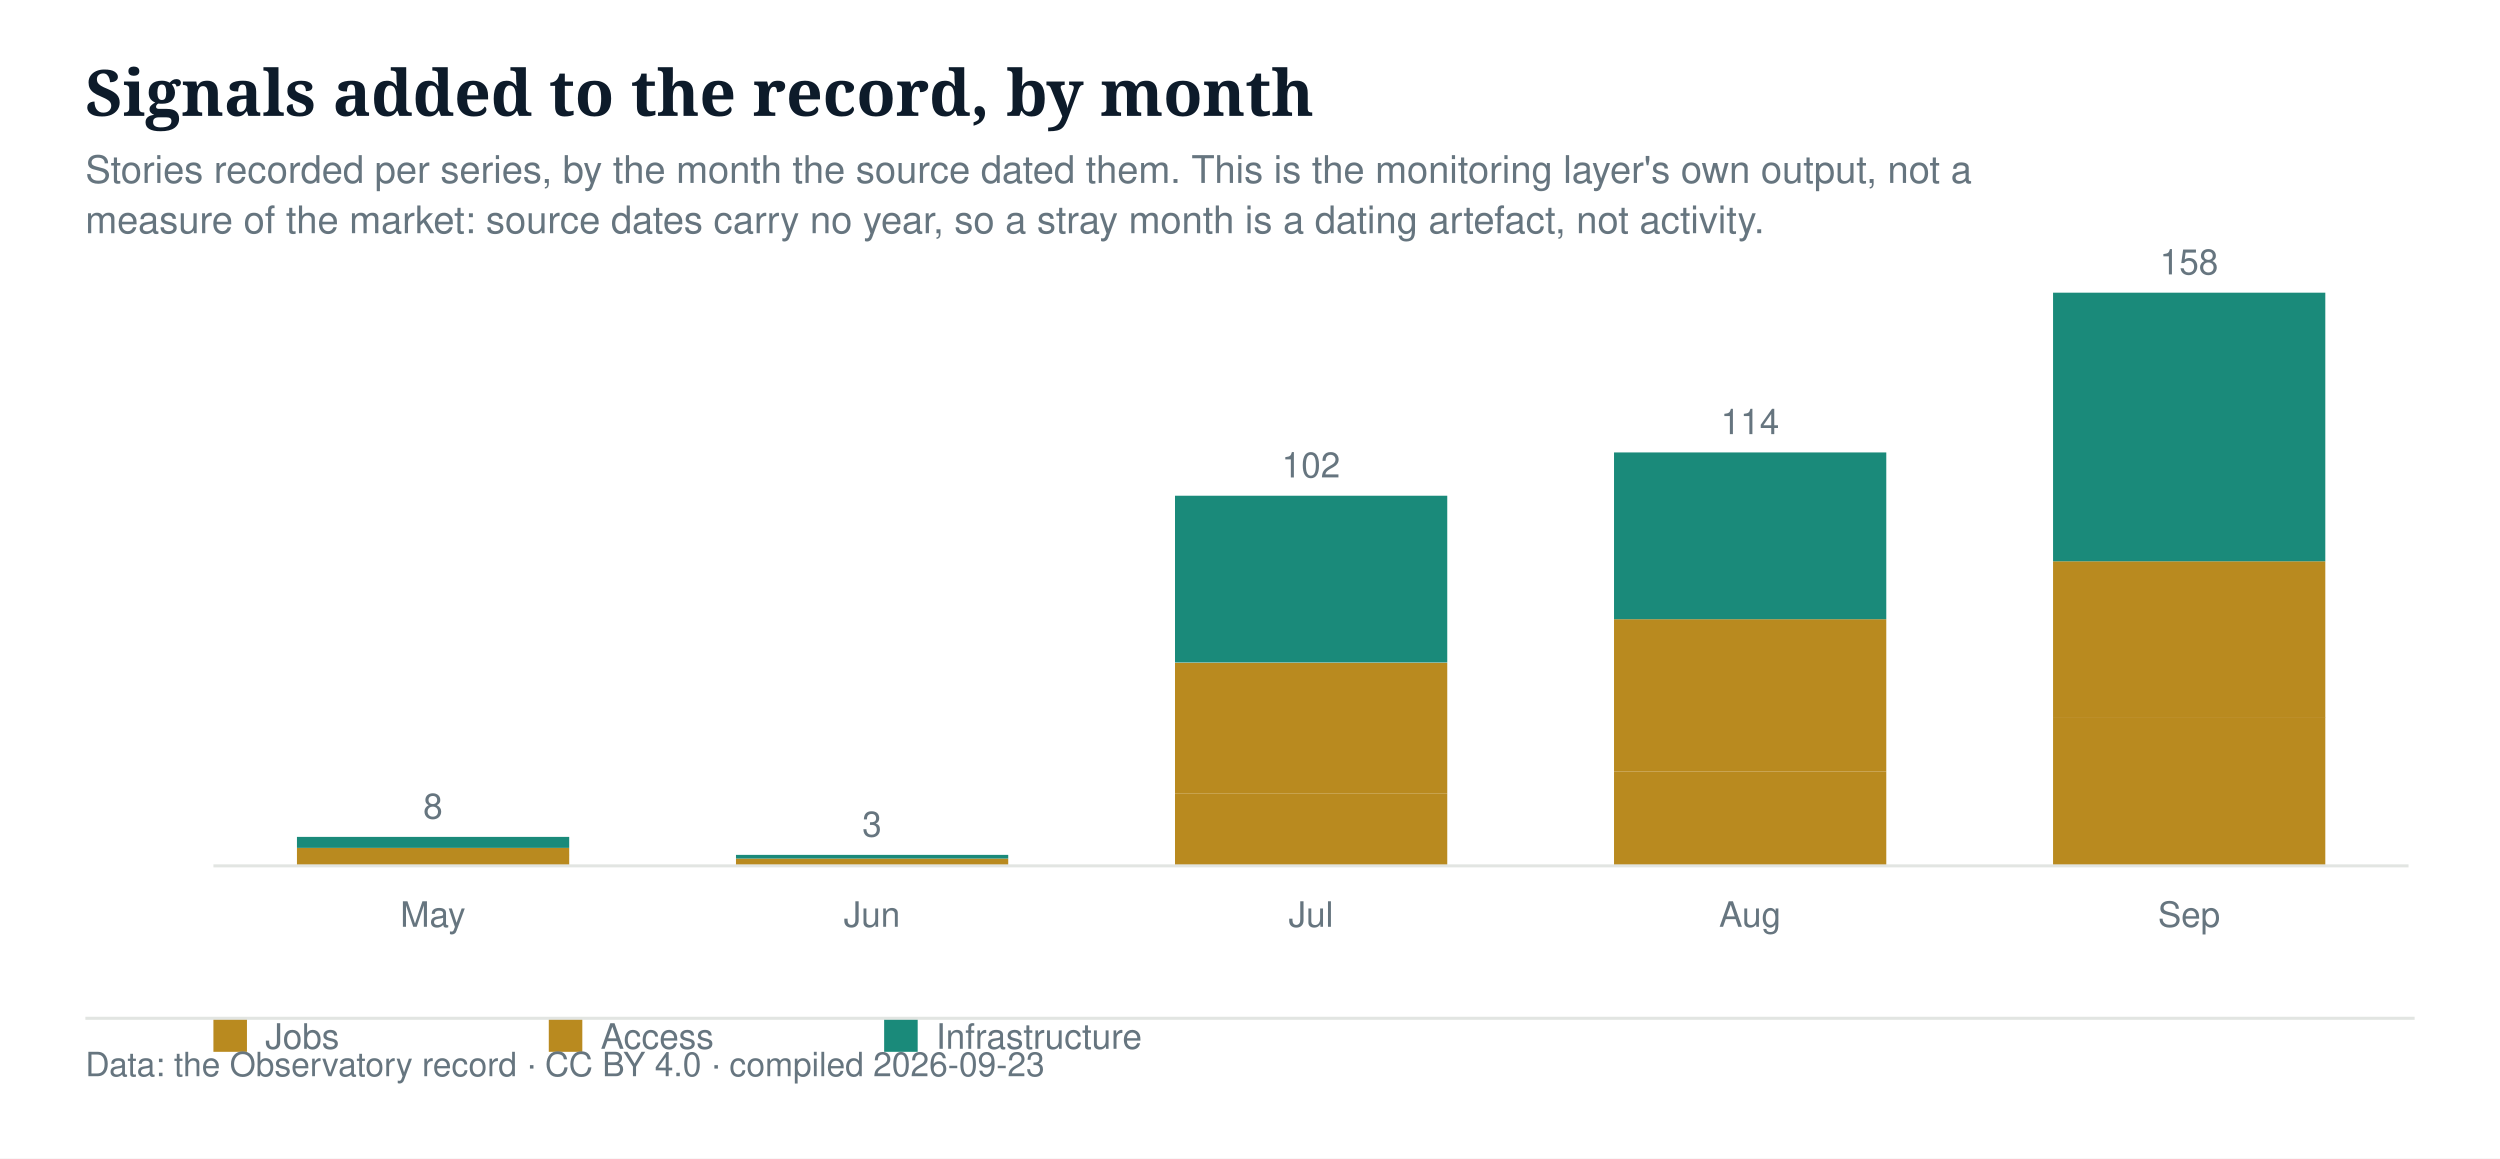
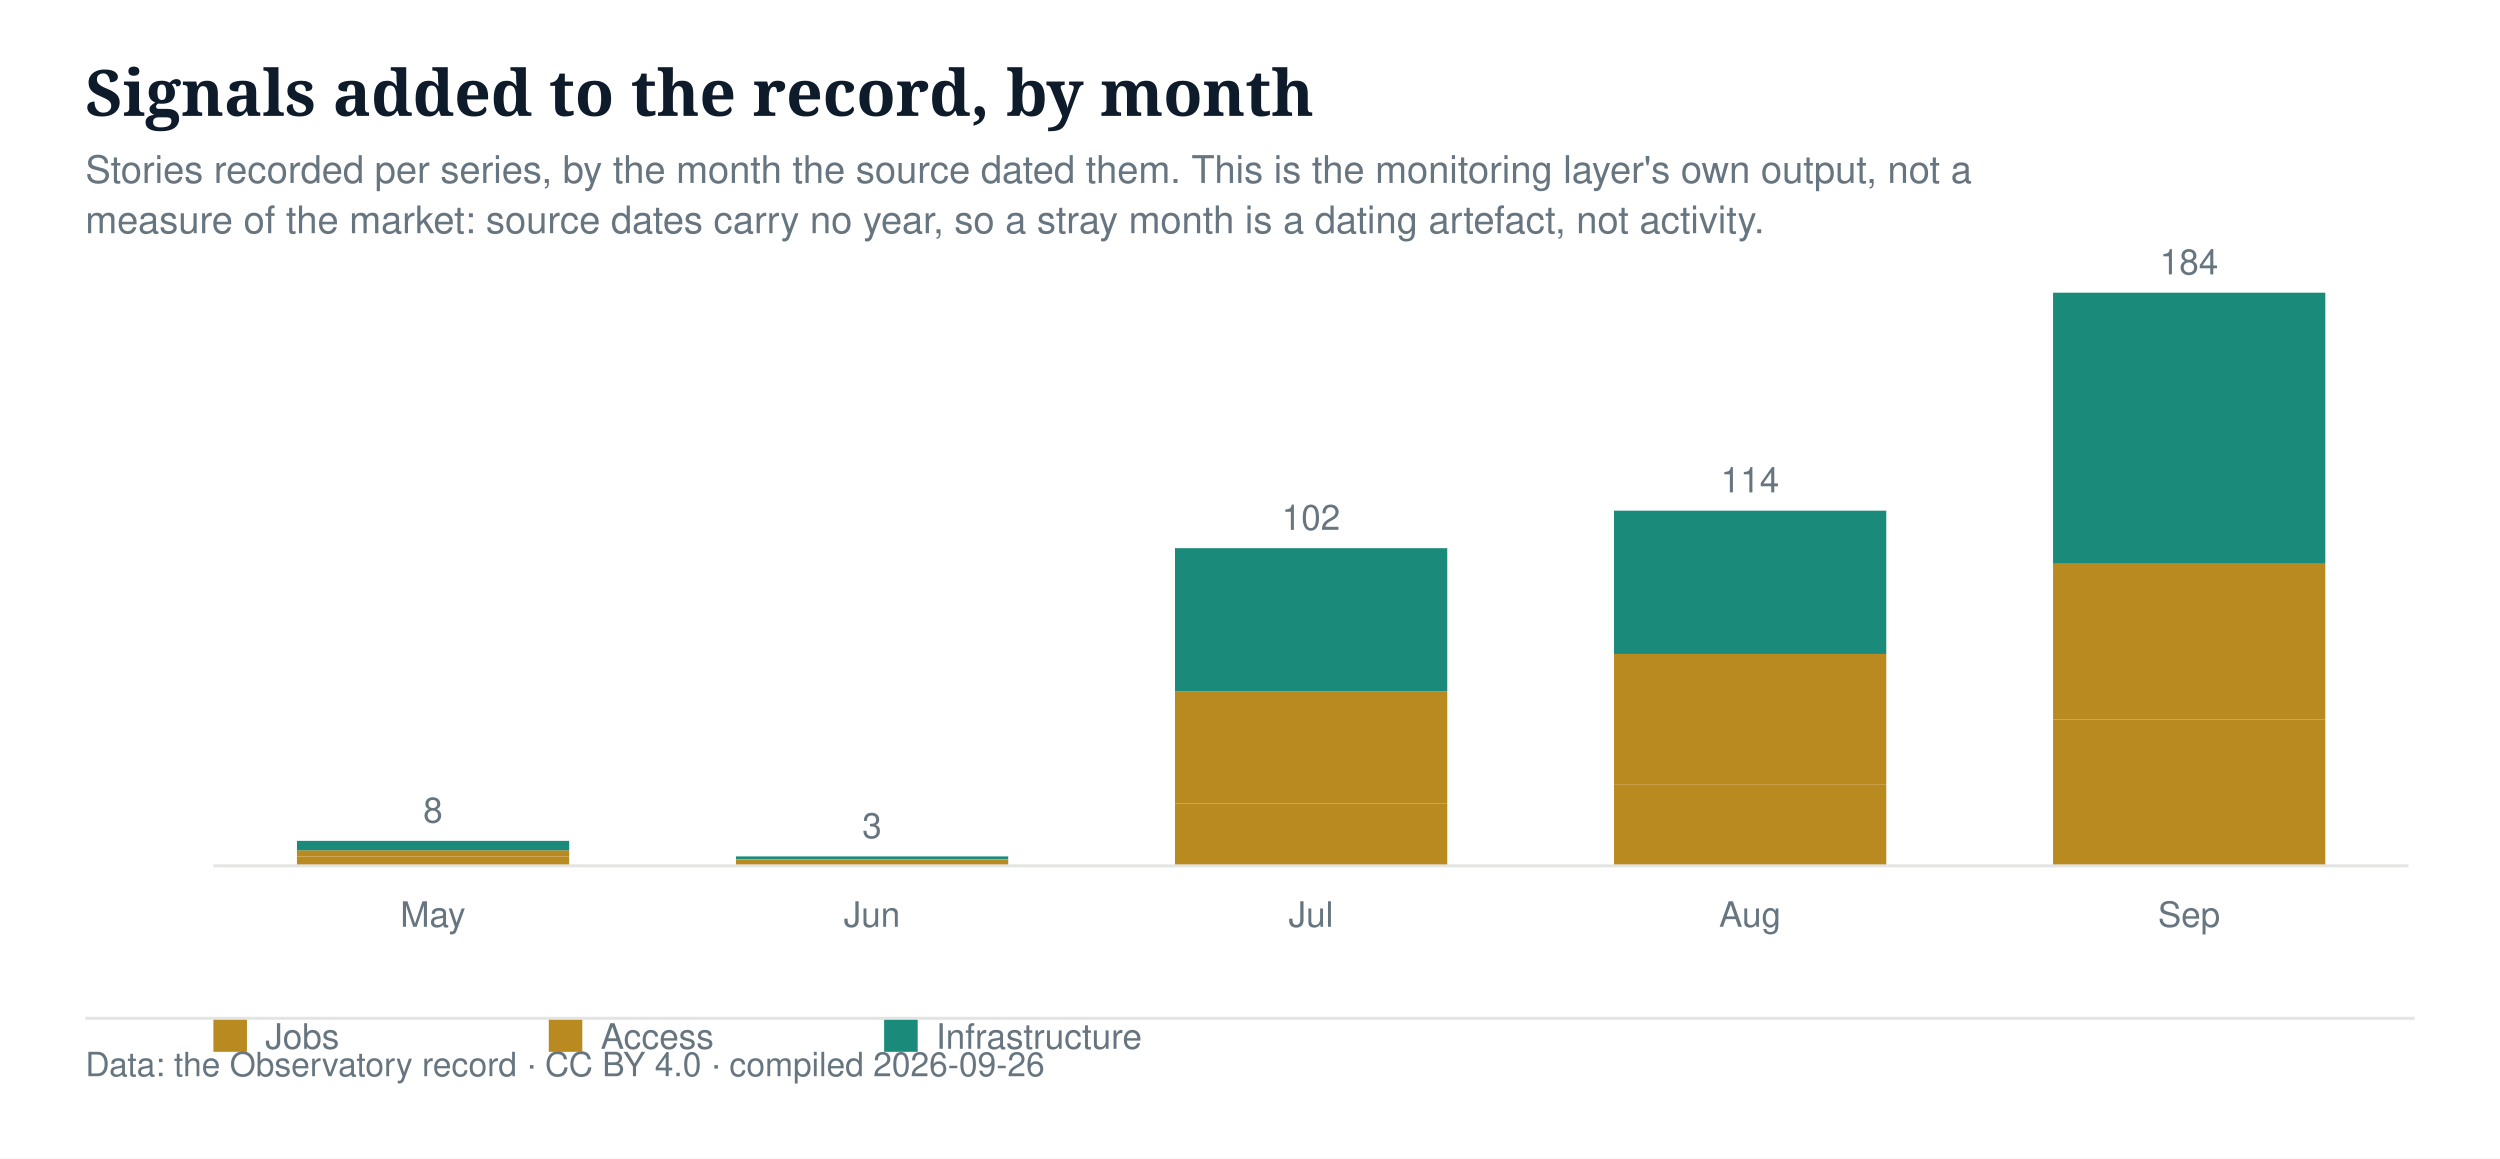
- <svg xmlns="http://www.w3.org/2000/svg" viewBox="0 0 820 380" width="820" height="380" role="img" aria-label="Signals added to the record by month and series: May 8, Jun 3, Jul 102, Aug 114, Sep 158. This measures the monitoring layer, not the market.">
+ <svg xmlns="http://www.w3.org/2000/svg" viewBox="0 0 820 380" width="820" height="380" role="img" aria-label="Signals added to the record by month and series: May 8, Jun 3, Jul 102, Aug 114, Sep 184. This measures the monitoring layer, not the market.">
  <rect width="820" height="380" fill="#FFFFFF" />
  <text x="28" y="38" font-family="'Source Serif 4',Georgia,serif" font-size="21" font-weight="600" fill="#0D1B2A">Signals added to the record, by month</text>
  <text x="28" y="60.0" font-family="IBM Plex Sans,-apple-system,'Segoe UI',Helvetica,Arial,sans-serif" font-size="12.5" fill="#66757F">Stories recorded per series, by the month the source dated them. This is the monitoring layer's own output, not a</text>
  <text x="28" y="76.5" font-family="IBM Plex Sans,-apple-system,'Segoe UI',Helvetica,Arial,sans-serif" font-size="12.5" fill="#66757F">measure of the market: source dates carry no year, so a stray month is a dating artefact, not activity.</text>
-   <rect x="97.4" y="280.4" width="89.3" height="3.6" fill="#B98A1F" />
-   <rect x="97.4" y="278.1" width="89.3" height="2.4" fill="#B98A1F" />
-   <rect x="97.4" y="274.5" width="89.3" height="3.6" fill="#1A8A7A" />
-   <text x="142.0" y="268.5" text-anchor="middle" font-family="IBM Plex Sans,-apple-system,'Segoe UI',Helvetica,Arial,sans-serif" font-size="11.5" fill="#66757F">8</text>
+   <rect x="97.4" y="280.9" width="89.3" height="3.1" fill="#B98A1F" />
+   <rect x="97.4" y="278.9" width="89.3" height="2.0" fill="#B98A1F" />
+   <rect x="97.4" y="275.8" width="89.3" height="3.1" fill="#1A8A7A" />
+   <text x="142.0" y="269.8" text-anchor="middle" font-family="IBM Plex Sans,-apple-system,'Segoe UI',Helvetica,Arial,sans-serif" font-size="11.5" fill="#66757F">8</text>
  <text x="142.0" y="304" text-anchor="middle" font-family="IBM Plex Sans,-apple-system,'Segoe UI',Helvetica,Arial,sans-serif" font-size="11.5" fill="#66757F">May</text>
-   <rect x="241.4" y="281.6" width="89.3" height="2.4" fill="#B98A1F" />
-   <rect x="241.4" y="280.4" width="89.3" height="1.2" fill="#1A8A7A" />
-   <text x="286.0" y="274.4" text-anchor="middle" font-family="IBM Plex Sans,-apple-system,'Segoe UI',Helvetica,Arial,sans-serif" font-size="11.5" fill="#66757F">3</text>
+   <rect x="241.4" y="282.0" width="89.3" height="2.0" fill="#B98A1F" />
+   <rect x="241.4" y="280.9" width="89.3" height="1.0" fill="#1A8A7A" />
+   <text x="286.0" y="274.9" text-anchor="middle" font-family="IBM Plex Sans,-apple-system,'Segoe UI',Helvetica,Arial,sans-serif" font-size="11.5" fill="#66757F">3</text>
  <text x="286.0" y="304" text-anchor="middle" font-family="IBM Plex Sans,-apple-system,'Segoe UI',Helvetica,Arial,sans-serif" font-size="11.5" fill="#66757F">Jun</text>
-   <rect x="385.4" y="260.2" width="89.3" height="23.8" fill="#B98A1F" />
-   <rect x="385.4" y="217.4" width="89.3" height="42.8" fill="#B98A1F" />
-   <rect x="385.4" y="162.6" width="89.3" height="54.7" fill="#1A8A7A" />
-   <text x="430.0" y="156.6" text-anchor="middle" font-family="IBM Plex Sans,-apple-system,'Segoe UI',Helvetica,Arial,sans-serif" font-size="11.5" fill="#66757F">102</text>
+   <rect x="385.4" y="263.6" width="89.3" height="20.4" fill="#B98A1F" />
+   <rect x="385.4" y="226.8" width="89.3" height="36.8" fill="#B98A1F" />
+   <rect x="385.4" y="179.8" width="89.3" height="47.0" fill="#1A8A7A" />
+   <text x="430.0" y="173.8" text-anchor="middle" font-family="IBM Plex Sans,-apple-system,'Segoe UI',Helvetica,Arial,sans-serif" font-size="11.5" fill="#66757F">102</text>
  <text x="430.0" y="304" text-anchor="middle" font-family="IBM Plex Sans,-apple-system,'Segoe UI',Helvetica,Arial,sans-serif" font-size="11.5" fill="#66757F">Jul</text>
-   <rect x="529.4" y="253.1" width="89.3" height="30.9" fill="#B98A1F" />
-   <rect x="529.4" y="203.1" width="89.3" height="50.0" fill="#B98A1F" />
-   <rect x="529.4" y="148.4" width="89.3" height="54.7" fill="#1A8A7A" />
-   <text x="574.0" y="142.4" text-anchor="middle" font-family="IBM Plex Sans,-apple-system,'Segoe UI',Helvetica,Arial,sans-serif" font-size="11.5" fill="#66757F">114</text>
+   <rect x="529.4" y="257.4" width="89.3" height="26.6" fill="#B98A1F" />
+   <rect x="529.4" y="214.5" width="89.3" height="42.9" fill="#B98A1F" />
+   <rect x="529.4" y="167.5" width="89.3" height="47.0" fill="#1A8A7A" />
+   <text x="574.0" y="161.5" text-anchor="middle" font-family="IBM Plex Sans,-apple-system,'Segoe UI',Helvetica,Arial,sans-serif" font-size="11.5" fill="#66757F">114</text>
  <text x="574.0" y="304" text-anchor="middle" font-family="IBM Plex Sans,-apple-system,'Segoe UI',Helvetica,Arial,sans-serif" font-size="11.5" fill="#66757F">Aug</text>
-   <rect x="673.4" y="235.2" width="89.3" height="48.8" fill="#B98A1F" />
-   <rect x="673.4" y="184.1" width="89.3" height="51.2" fill="#B98A1F" />
-   <rect x="673.4" y="96.0" width="89.3" height="88.1" fill="#1A8A7A" />
-   <text x="718.0" y="90.0" text-anchor="middle" font-family="IBM Plex Sans,-apple-system,'Segoe UI',Helvetica,Arial,sans-serif" font-size="11.5" fill="#66757F">158</text>
+   <rect x="673.4" y="236.0" width="89.3" height="48.0" fill="#B98A1F" />
+   <rect x="673.4" y="184.9" width="89.3" height="51.1" fill="#B98A1F" />
+   <rect x="673.4" y="96.0" width="89.3" height="88.9" fill="#1A8A7A" />
+   <text x="718.0" y="90.0" text-anchor="middle" font-family="IBM Plex Sans,-apple-system,'Segoe UI',Helvetica,Arial,sans-serif" font-size="11.5" fill="#66757F">184</text>
  <text x="718.0" y="304" text-anchor="middle" font-family="IBM Plex Sans,-apple-system,'Segoe UI',Helvetica,Arial,sans-serif" font-size="11.5" fill="#66757F">Sep</text>
  <line x1="70" y1="284" x2="790" y2="284" stroke="#E2E5E2" />
  <rect x="70" y="334" width="11" height="11" fill="#B98A1F" />
  <text x="87" y="344" font-family="IBM Plex Sans,-apple-system,'Segoe UI',Helvetica,Arial,sans-serif" font-size="11.5" fill="#66757F">Jobs</text>
  <rect x="180" y="334" width="11" height="11" fill="#B98A1F" />
  <text x="197" y="344" font-family="IBM Plex Sans,-apple-system,'Segoe UI',Helvetica,Arial,sans-serif" font-size="11.5" fill="#66757F">Access</text>
  <rect x="290" y="334" width="11" height="11" fill="#1A8A7A" />
  <text x="307" y="344" font-family="IBM Plex Sans,-apple-system,'Segoe UI',Helvetica,Arial,sans-serif" font-size="11.5" fill="#66757F">Infrastructure</text>
  <line x1="28" y1="334" x2="792" y2="334" stroke="#E2E5E2" />
-   <text x="28" y="353" font-family="IBM Plex Sans,-apple-system,'Segoe UI',Helvetica,Arial,sans-serif" font-size="11" fill="#66757F">Data: the Observatory record · CC BY 4.0 · compiled 2026-09-23</text>
+   <text x="28" y="353" font-family="IBM Plex Sans,-apple-system,'Segoe UI',Helvetica,Arial,sans-serif" font-size="11" fill="#66757F">Data: the Observatory record · CC BY 4.0 · compiled 2026-09-26</text>
</svg>
